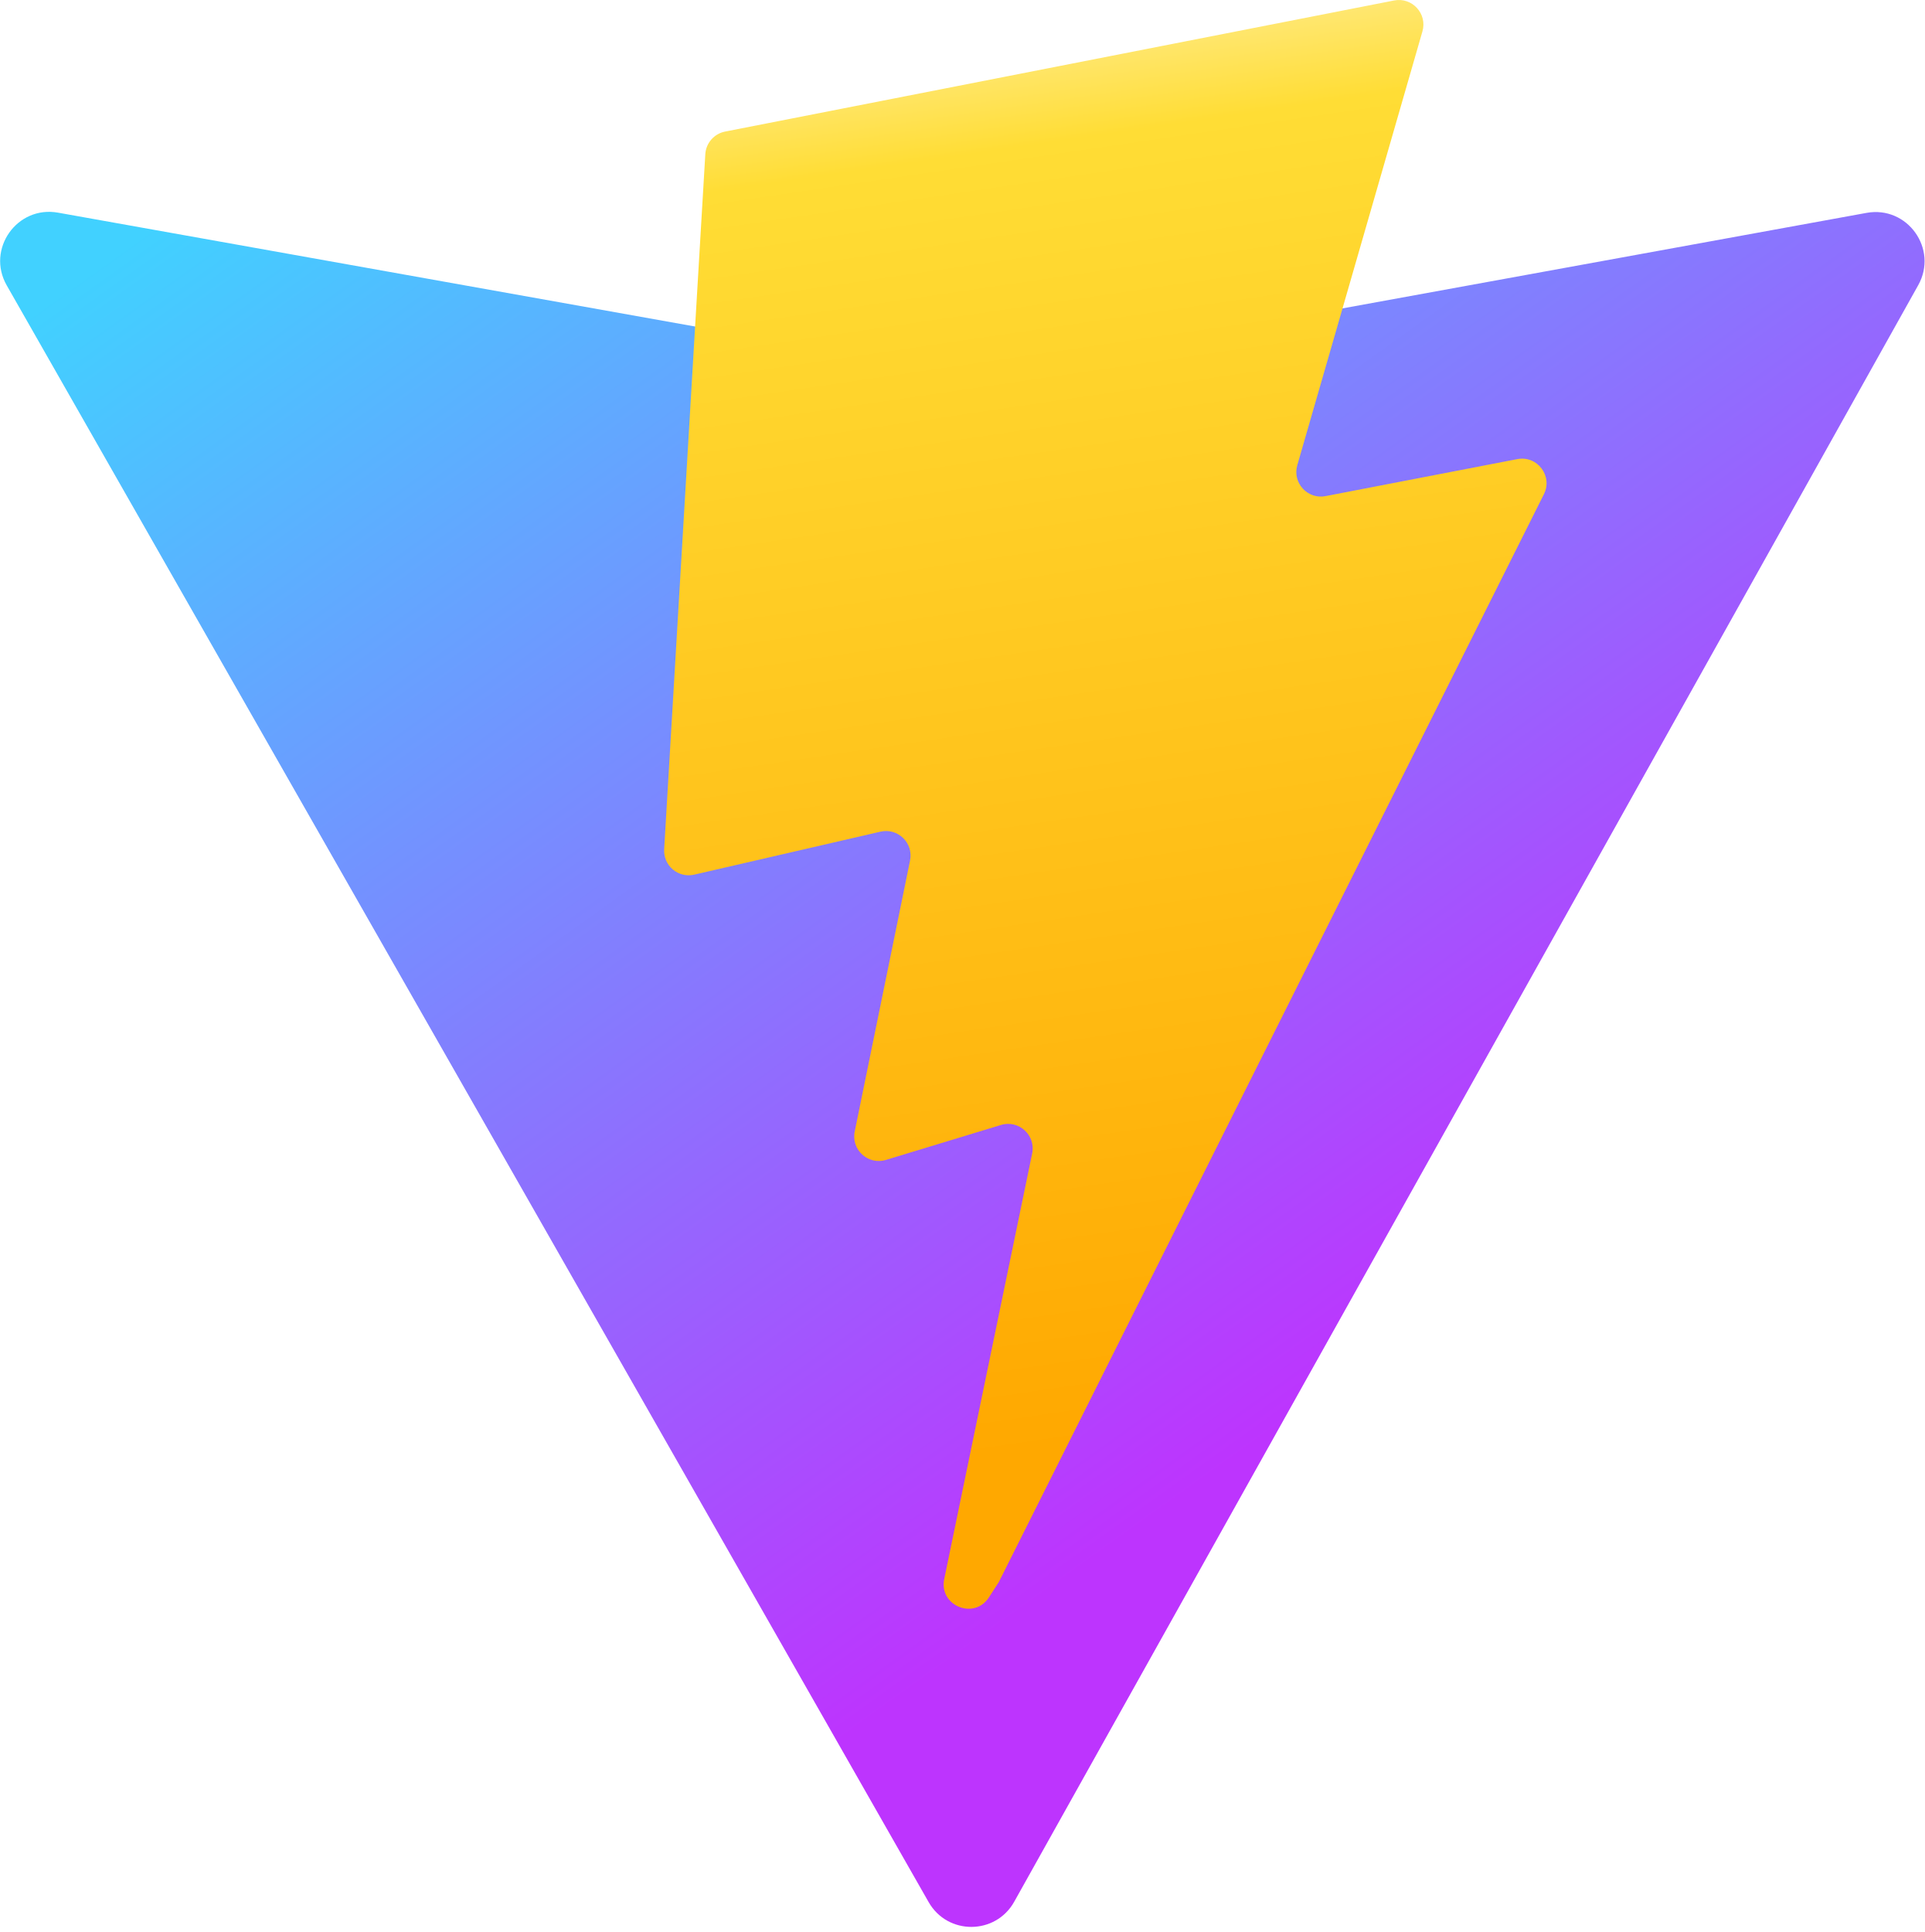
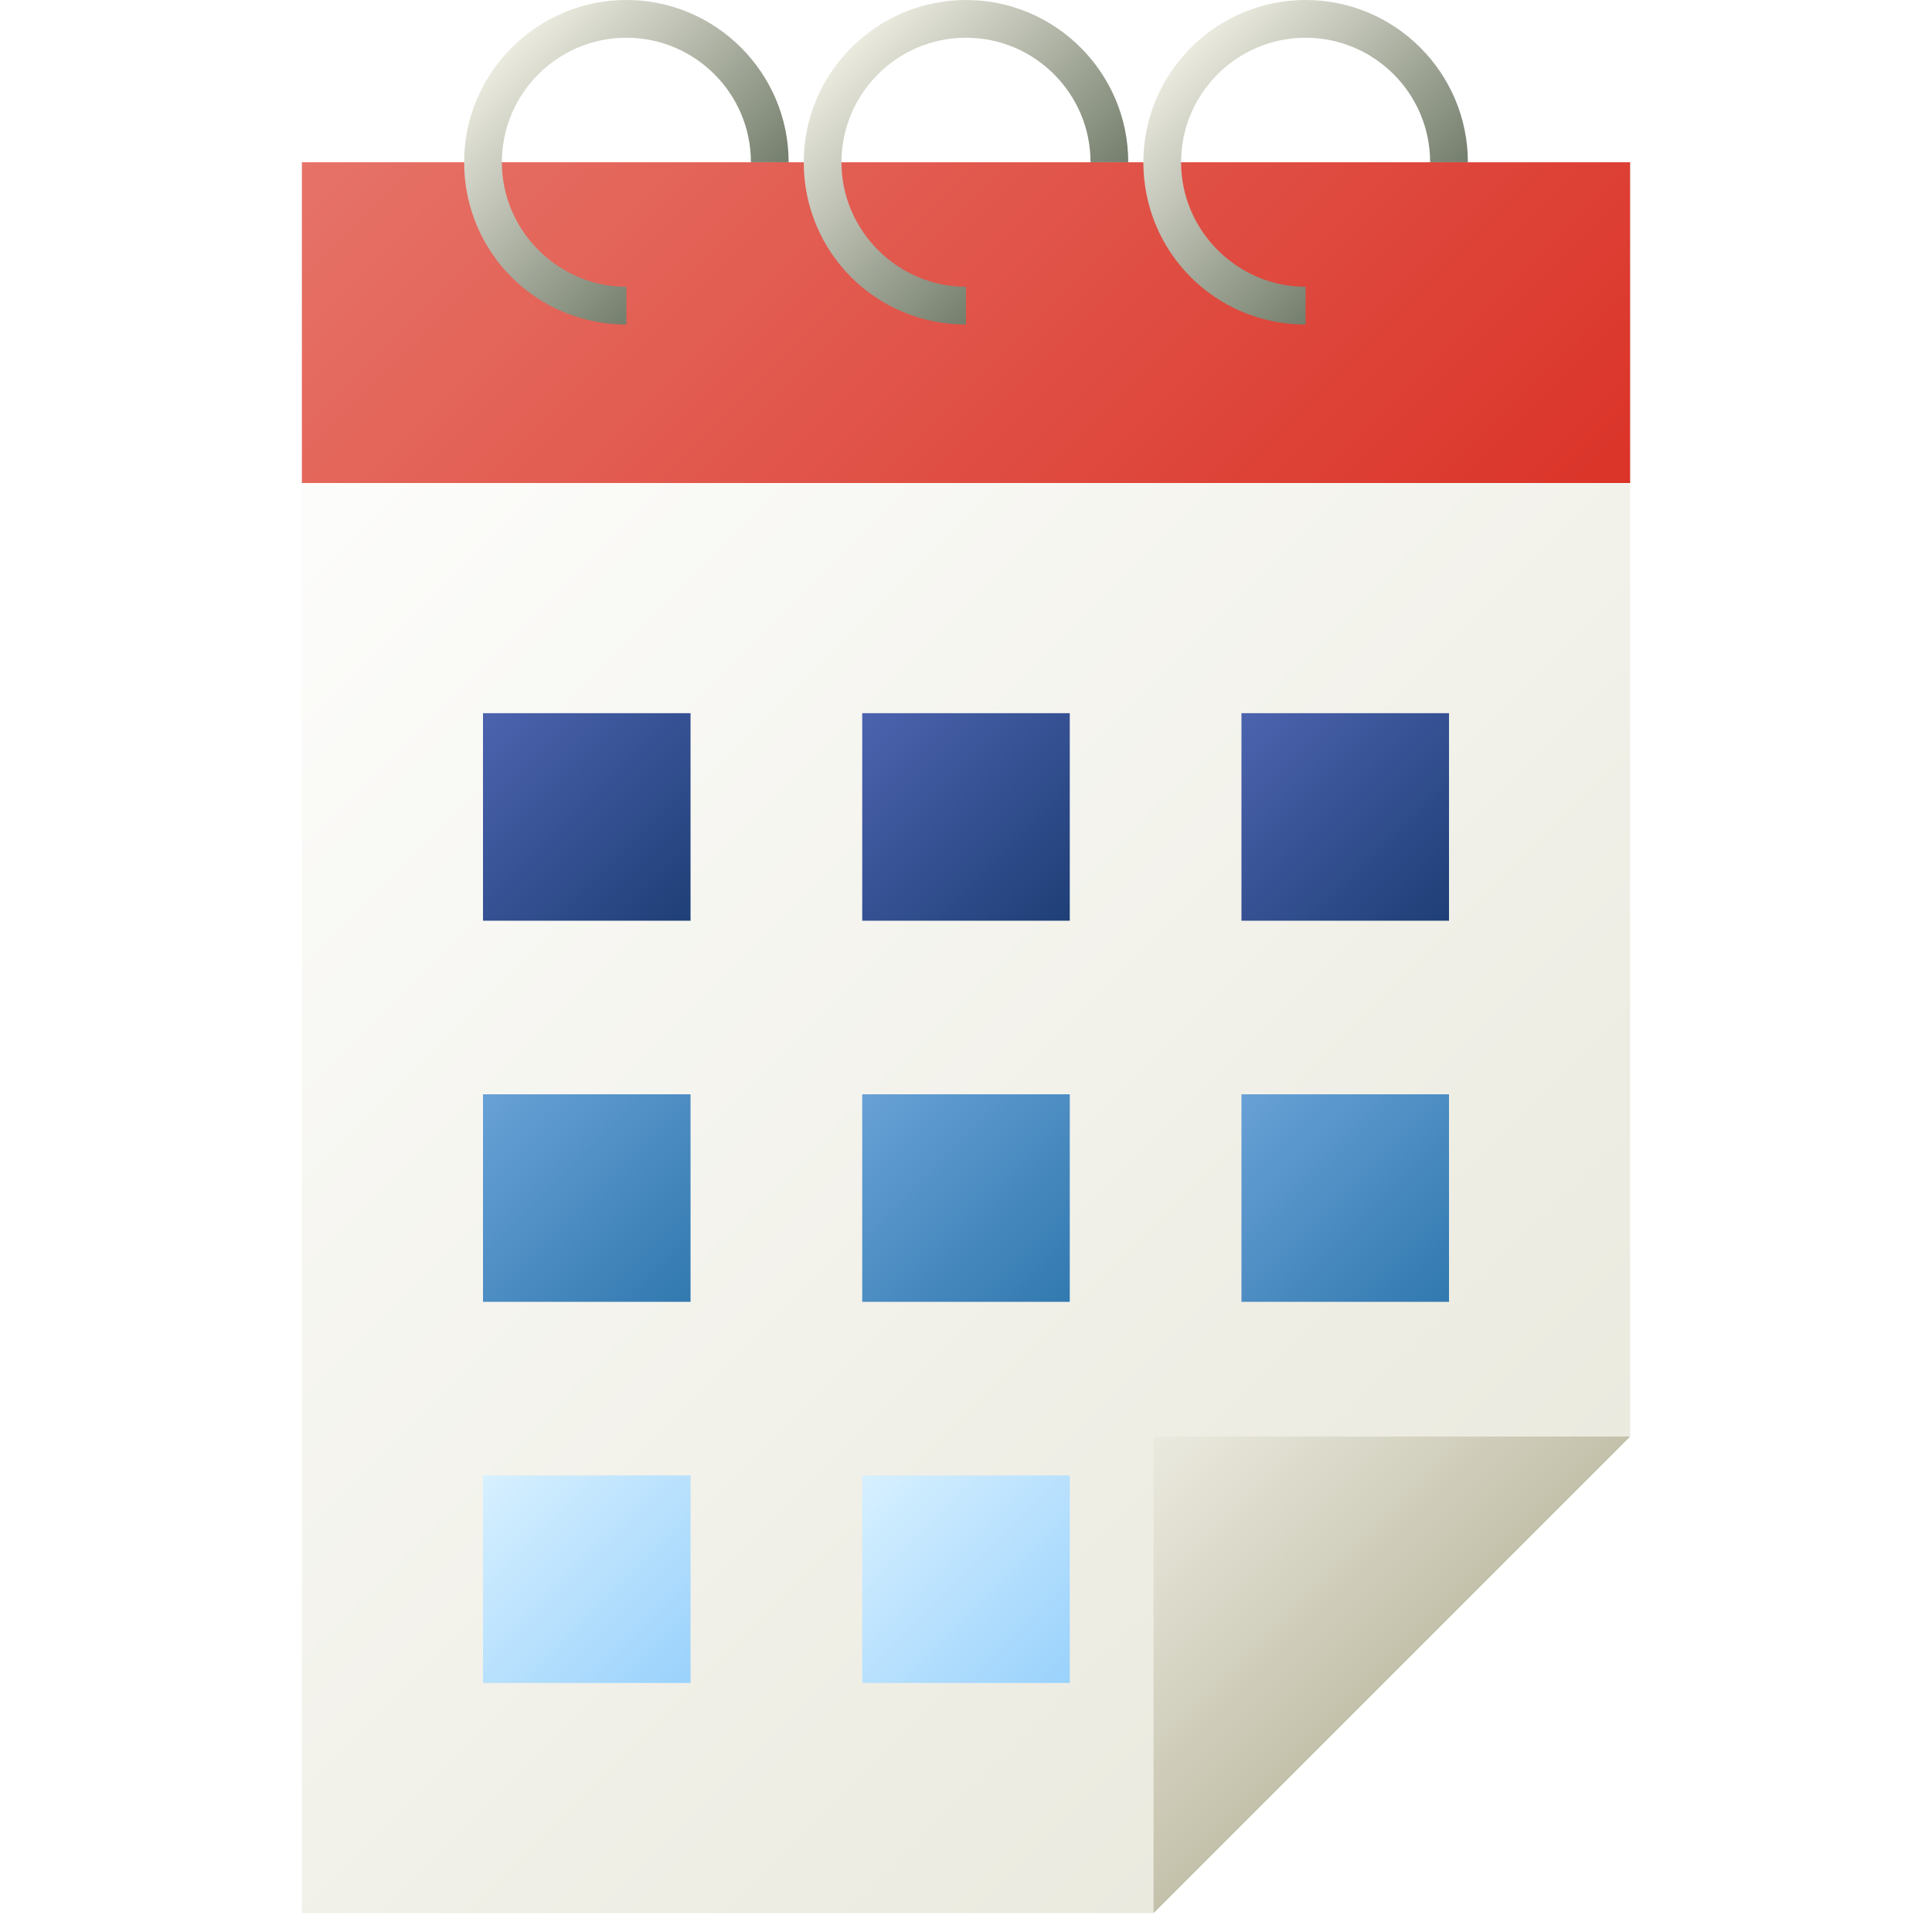
- <svg xmlns="http://www.w3.org/2000/svg" aria-hidden="true" role="img" class="iconify iconify--logos" width="31.88" height="32" preserveAspectRatio="xMidYMid meet" viewBox="0 0 256 257">
-   <defs>
-     <linearGradient id="IconifyId1813088fe1fbc01fb466" x1="-.828%" x2="57.636%" y1="7.652%" y2="78.411%">
-       <stop offset="0%" stop-color="#41D1FF" />
-       <stop offset="100%" stop-color="#BD34FE" />
-     </linearGradient>
-     <linearGradient id="IconifyId1813088fe1fbc01fb467" x1="43.376%" x2="50.316%" y1="2.242%" y2="89.03%">
-       <stop offset="0%" stop-color="#FFEA83" />
-       <stop offset="8.333%" stop-color="#FFDD35" />
-       <stop offset="100%" stop-color="#FFA800" />
-     </linearGradient>
-   </defs>
-   <path fill="url(#IconifyId1813088fe1fbc01fb466)" d="M255.153 37.938L134.897 252.976c-2.483 4.44-8.862 4.466-11.382.048L.875 37.958c-2.746-4.814 1.371-10.646 6.827-9.67l120.385 21.517a6.537 6.537 0 0 0 2.322-.004l117.867-21.483c5.438-.991 9.574 4.796 6.877 9.62Z" />
-   <path fill="url(#IconifyId1813088fe1fbc01fb467)" d="M185.432.063L96.44 17.501a3.268 3.268 0 0 0-2.634 3.014l-5.474 92.456a3.268 3.268 0 0 0 3.997 3.378l24.777-5.718c2.318-.535 4.413 1.507 3.936 3.838l-7.361 36.047c-.495 2.426 1.782 4.5 4.151 3.78l15.304-4.649c2.372-.72 4.652 1.36 4.15 3.788l-11.698 56.621c-.732 3.542 3.979 5.473 5.943 2.437l1.313-2.028l72.516-144.72c1.215-2.423-.88-5.186-3.54-4.672l-25.505 4.922c-2.396.462-4.435-1.77-3.759-4.114l16.646-57.705c.677-2.35-1.37-4.583-3.769-4.113Z" />
+ <svg xmlns="http://www.w3.org/2000/svg" enable-background="new 0 0 512 512" viewBox="0 0 512 512" id="event">
+   <linearGradient id="a" x1="51.99" x2="396.843" y1="70.99" y2="415.843" gradientUnits="userSpaceOnUse">
+     <stop offset="0" stop-color="#fff" />
+     <stop offset="1" stop-color="#ebeadf" />
+   </linearGradient>
+   <polygon fill="url(#a)" fill-rule="evenodd" points="432 43 80 43 80 507 305.7 507 432 380.7" clip-rule="evenodd" />
+   <linearGradient id="b" x1="146.735" x2="365.245" y1="-23.755" y2="194.755" gradientUnits="userSpaceOnUse">
+     <stop offset="0" stop-color="#e67368" />
+     <stop offset="1" stop-color="#db3328" />
+   </linearGradient>
+   <rect width="352" height="85" x="80" y="43" fill="url(#b)" />
+   <linearGradient id="c" x1="135.581" x2="187.473" y1="12.636" y2="64.527" gradientUnits="userSpaceOnUse">
+     <stop offset="0" stop-color="#ebeadf" />
+     <stop offset="1" stop-color="#747e6c" />
+   </linearGradient>
+   <path fill="url(#c)" d="M166,86c-24,0-43-19.3-43-43s19.3-43,43-43s43,19.3,43,43h-10c0-18.2-14.8-33-33-33     s-33,14.8-33,33s15,33,33,33V86z" />
+   <linearGradient id="d" x1="225.581" x2="277.473" y1="12.636" y2="64.527" gradientUnits="userSpaceOnUse">
+     <stop offset="0" stop-color="#ebeadf" />
+     <stop offset="1" stop-color="#747e6c" />
+   </linearGradient>
+   <path fill="url(#d)" d="M256,86c-24,0-43-19.3-43-43s19.3-43,43-43s43,19.3,43,43h-10c0-18.2-14.8-33-33-33     s-33,14.8-33,33s15,33,33,33V86z" />
+   <linearGradient id="e" x1="315.581" x2="367.473" y1="12.636" y2="64.527" gradientUnits="userSpaceOnUse">
+     <stop offset="0" stop-color="#ebeadf" />
+     <stop offset="1" stop-color="#747e6c" />
+   </linearGradient>
+   <path fill="url(#e)" d="M346,86c-24,0-43-19.3-43-43s19.3-43,43-43s43,19.3,43,43h-10c0-18.2-14.8-33-33-33     s-33,14.8-33,33s15,33,33,33V86z" />
+   <linearGradient id="f" x1="128" x2="183" y1="189" y2="244" gradientUnits="userSpaceOnUse">
+     <stop offset="0" stop-color="#4c63ae" />
+     <stop offset="1" stop-color="#1f3f77" />
+   </linearGradient>
+   <rect width="55" height="55" x="128" y="189" fill="url(#f)" fill-rule="evenodd" clip-rule="evenodd" />
+   <linearGradient id="g" x1="228.5" x2="283.5" y1="189" y2="244" gradientUnits="userSpaceOnUse">
+     <stop offset="0" stop-color="#4c63ae" />
+     <stop offset="1" stop-color="#1f3f77" />
+   </linearGradient>
+   <rect width="55" height="55" x="228.5" y="189" fill="url(#g)" fill-rule="evenodd" clip-rule="evenodd" />
+   <linearGradient id="h" x1="329" x2="384" y1="189" y2="244" gradientUnits="userSpaceOnUse">
+     <stop offset="0" stop-color="#4c63ae" />
+     <stop offset="1" stop-color="#1f3f77" />
+   </linearGradient>
+   <rect width="55" height="55" x="329" y="189" fill="url(#h)" fill-rule="evenodd" clip-rule="evenodd" />
+   <linearGradient id="i" x1="128" x2="183" y1="290" y2="345" gradientUnits="userSpaceOnUse">
+     <stop offset="0" stop-color="#68a1d6" />
+     <stop offset="1" stop-color="#3179af" />
+   </linearGradient>
+   <rect width="55" height="55" x="128" y="290" fill="url(#i)" fill-rule="evenodd" clip-rule="evenodd" />
+   <linearGradient id="j" x1="228.5" x2="283.5" y1="290" y2="345" gradientUnits="userSpaceOnUse">
+     <stop offset="0" stop-color="#68a1d6" />
+     <stop offset="1" stop-color="#3179af" />
+   </linearGradient>
+   <rect width="55" height="55" x="228.5" y="290" fill="url(#j)" fill-rule="evenodd" clip-rule="evenodd" />
+   <linearGradient id="k" x1="329" x2="384" y1="290" y2="345" gradientUnits="userSpaceOnUse">
+     <stop offset="0" stop-color="#68a1d6" />
+     <stop offset="1" stop-color="#3179af" />
+   </linearGradient>
+   <rect width="55" height="55" x="329" y="290" fill="url(#k)" fill-rule="evenodd" clip-rule="evenodd" />
+   <linearGradient id="l" x1="128" x2="183" y1="391" y2="446" gradientUnits="userSpaceOnUse">
+     <stop offset="0" stop-color="#d7f0ff" />
+     <stop offset="1" stop-color="#9ad2fc" />
+   </linearGradient>
+   <rect width="55" height="55" x="128" y="391" fill="url(#l)" fill-rule="evenodd" clip-rule="evenodd" />
+   <linearGradient id="m" x1="228.5" x2="283.5" y1="391" y2="446" gradientUnits="userSpaceOnUse">
+     <stop offset="0" stop-color="#d7f0ff" />
+     <stop offset="1" stop-color="#9ad2fc" />
+   </linearGradient>
+   <rect width="55" height="55" x="228.5" y="391" fill="url(#m)" fill-rule="evenodd" clip-rule="evenodd" />
+   <linearGradient id="n" x1="305.686" x2="368.853" y1="380.667" y2="443.833" gradientUnits="userSpaceOnUse">
+     <stop offset="0" stop-color="#ebeadf" />
+     <stop offset="1" stop-color="#c4c1ab" />
+   </linearGradient>
+   <polygon fill="url(#n)" fill-rule="evenodd" points="305.7 507 432 380.7 305.7 380.7" clip-rule="evenodd" />
</svg>
